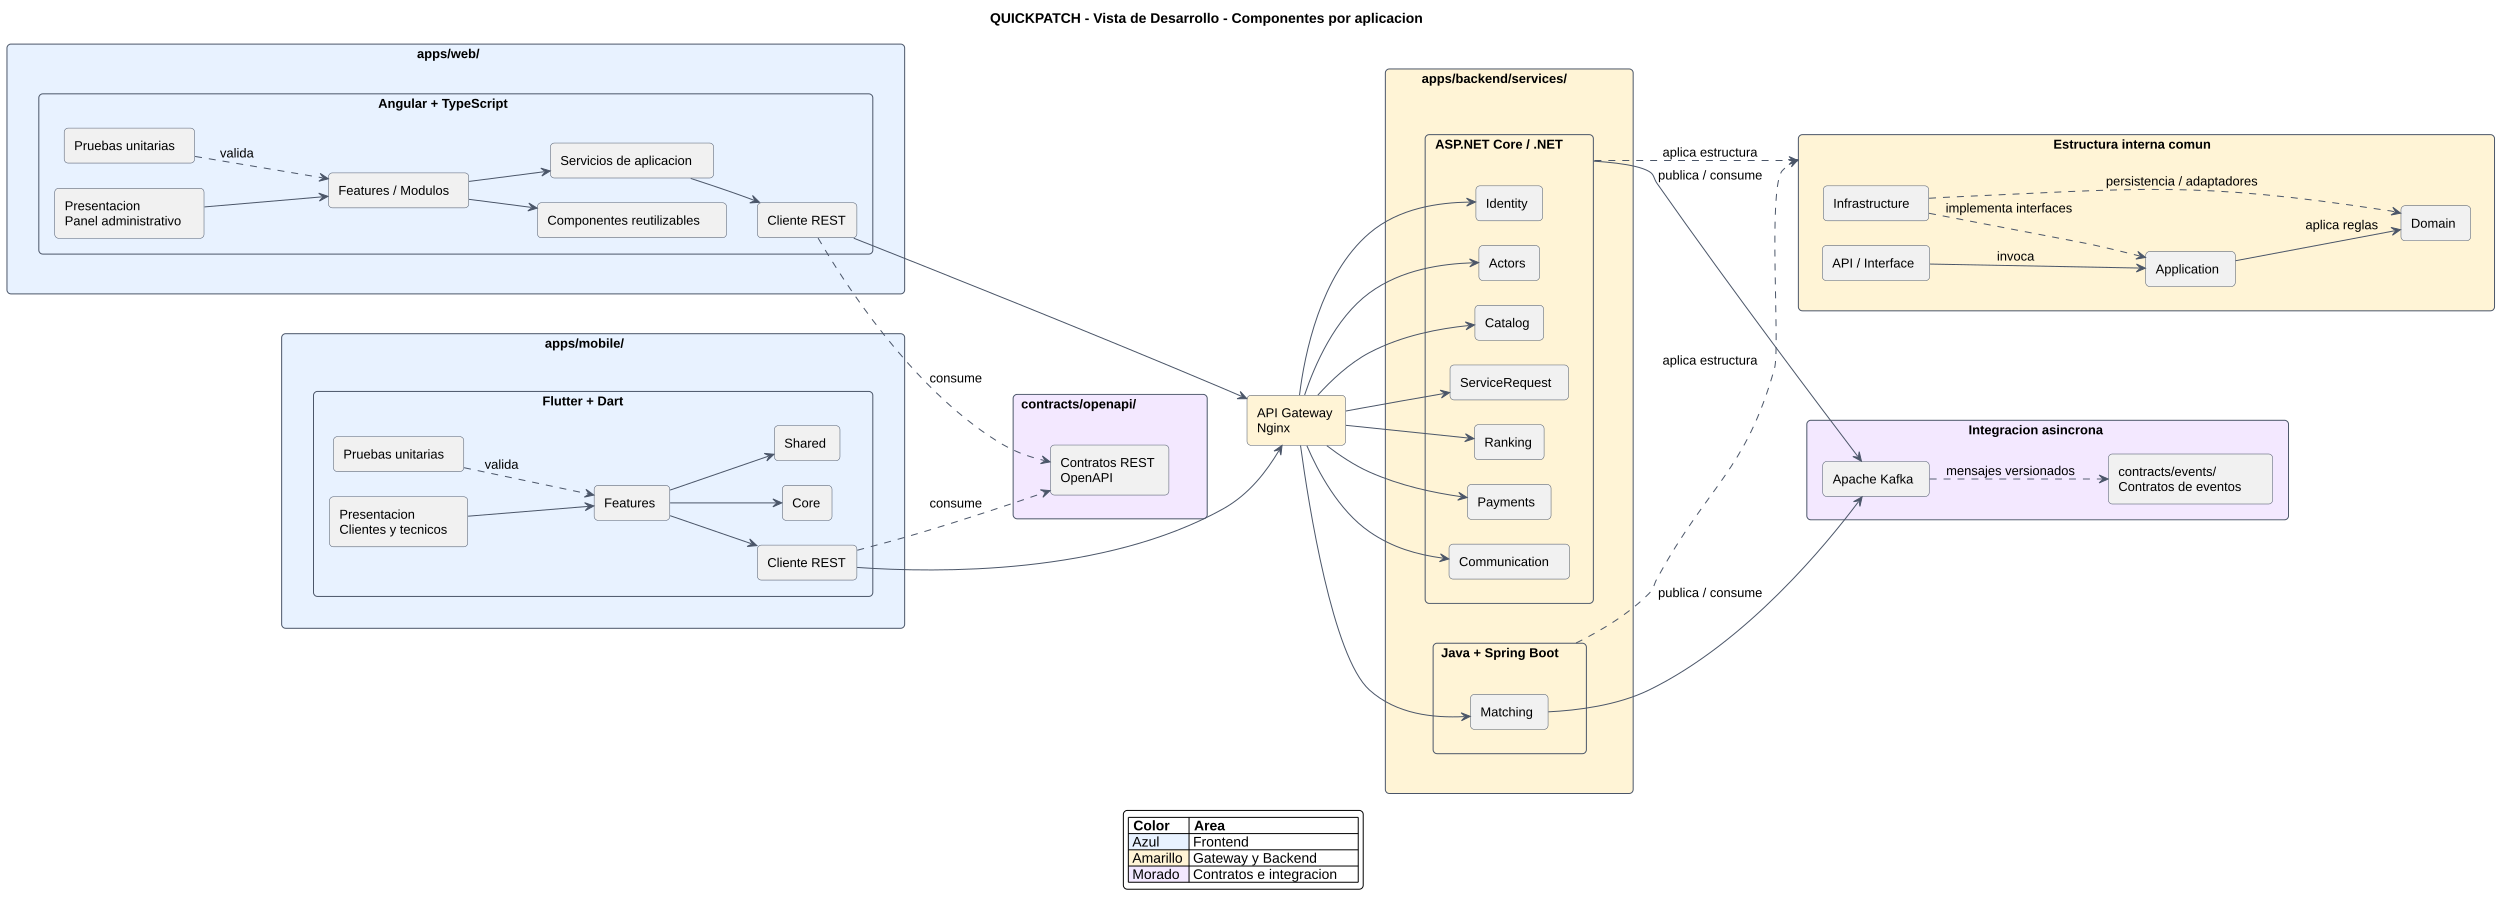
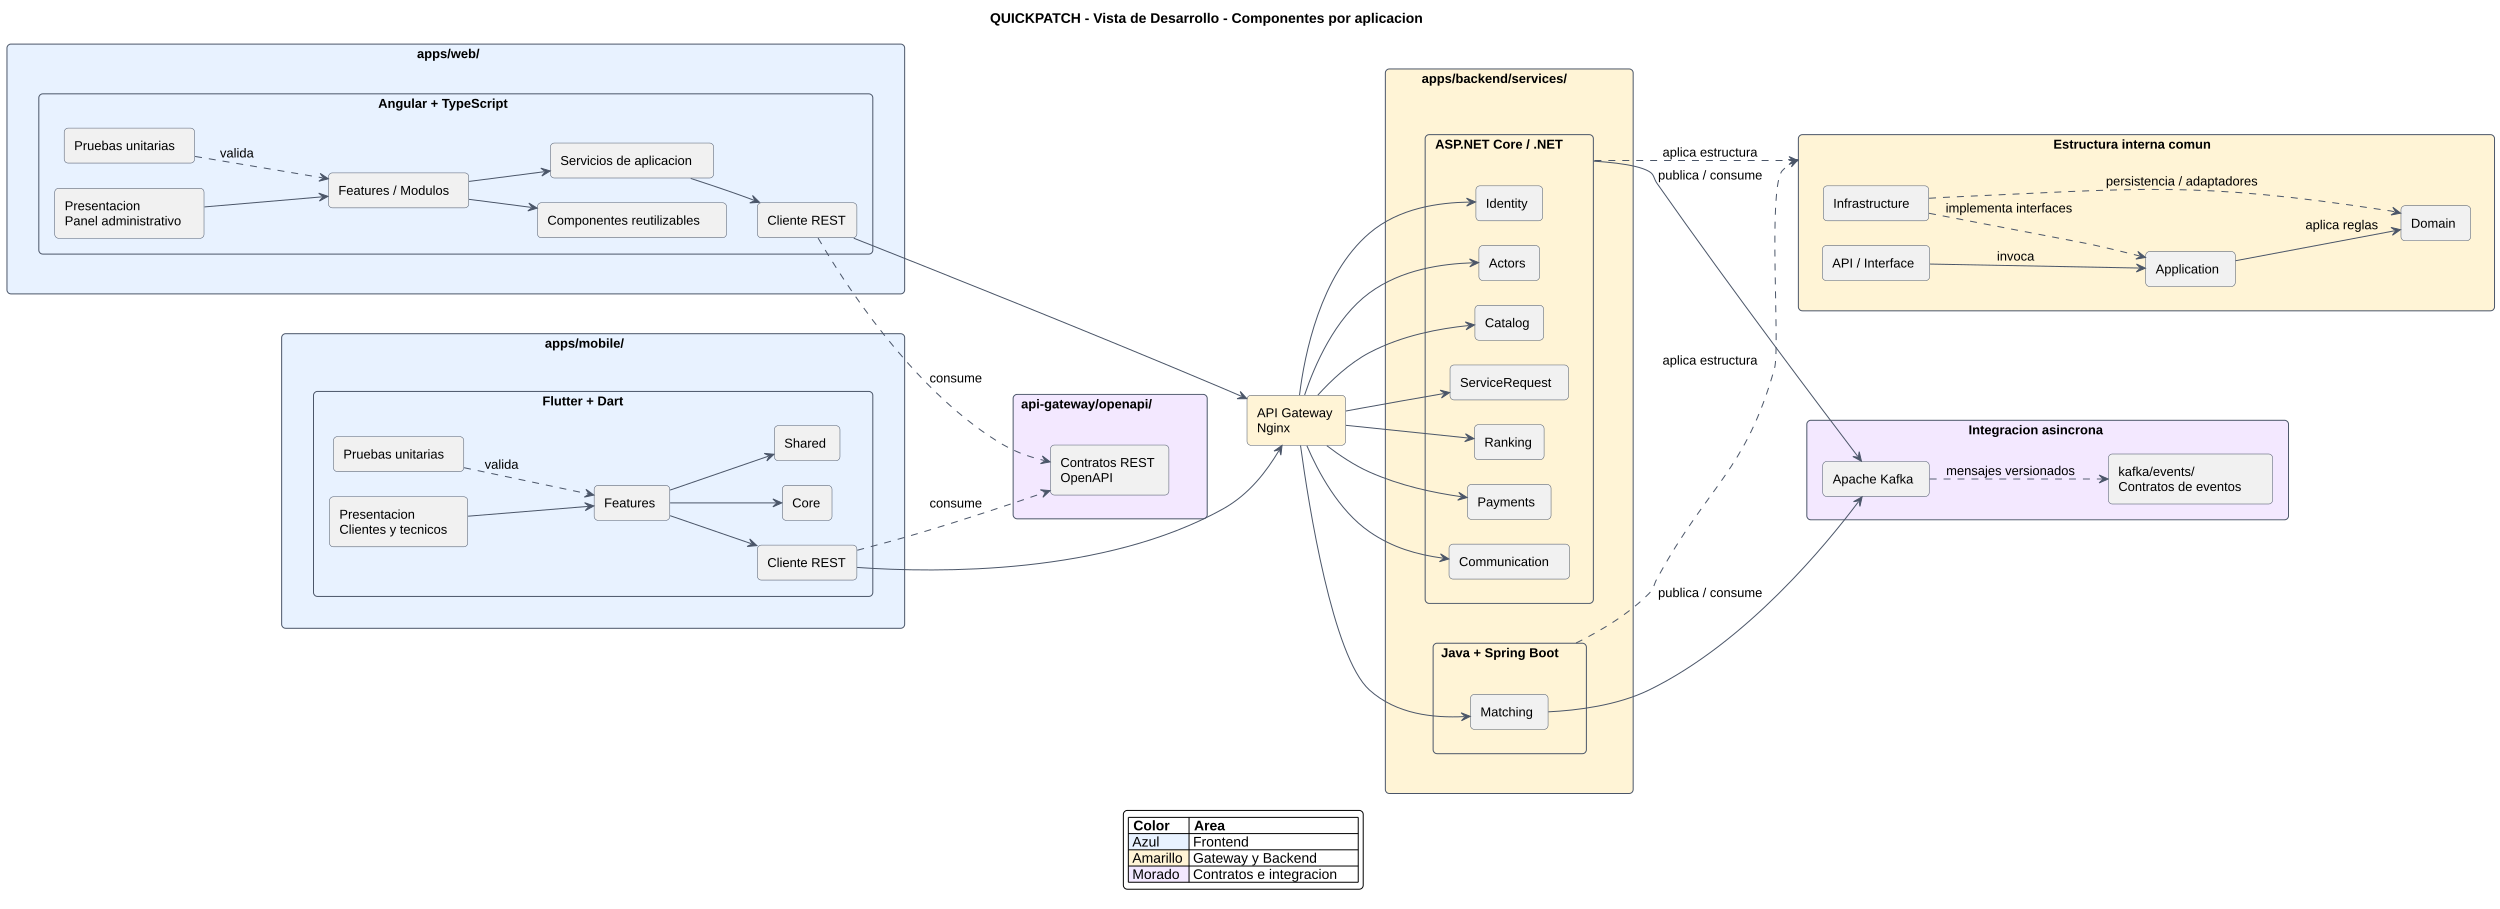
<svg xmlns="http://www.w3.org/2000/svg" contentStyleType="text/css" height="913px" preserveAspectRatio="none" style="width:2512px;height:913px;background:#FFFFFF;" version="1.1" viewBox="0 0 2512 913" width="2512px" zoomAndPan="magnify">
  <defs />
  <g>
    <text fill="#000000" font-family="Arial" font-size="14" font-weight="bold" lengthAdjust="spacing" textLength="509" x="994.75" y="22.995">QUICKPATCH - Vista de Desarrollo - Componentes por aplicacion</text>
    <g id="cluster_WEB">
      <rect fill="#E8F2FF" height="251" rx="4" ry="4" style="stroke:#4A5568;stroke-width:1.0;" width="902" x="7" y="44.297" />
      <text fill="#000000" font-family="Arial" font-size="13" font-weight="bold" lengthAdjust="spacing" textLength="78" x="419" y="58.364">apps/web/</text>
    </g>
    <g id="cluster_ANGULAR">
      <rect fill="none" height="161" rx="4" ry="4" style="stroke:#4A5568;stroke-width:1.0;" width="838" x="39" y="94.297" />
      <text fill="#000000" font-family="Arial" font-size="13" font-weight="bold" lengthAdjust="spacing" textLength="156" x="380" y="108.364">Angular + TypeScript</text>
    </g>
    <g id="cluster_MOBILE">
      <rect fill="#E8F2FF" height="296" rx="4" ry="4" style="stroke:#4A5568;stroke-width:1.0;" width="626" x="283" y="335.297" />
      <text fill="#000000" font-family="Arial" font-size="13" font-weight="bold" lengthAdjust="spacing" textLength="97" x="547.5" y="349.364">apps/mobile/</text>
    </g>
    <g id="cluster_FLUTTER">
      <rect fill="none" height="206" rx="4" ry="4" style="stroke:#4A5568;stroke-width:1.0;" width="562" x="315" y="393.297" />
      <text fill="#000000" font-family="Arial" font-size="13" font-weight="bold" lengthAdjust="spacing" textLength="102" x="545" y="407.364">Flutter + Dart</text>
    </g>
    <g id="cluster_OPENAPI">
      <rect fill="#F3E8FF" height="125" rx="4" ry="4" style="stroke:#4A5568;stroke-width:1.0;" width="195" x="1018" y="396.297" />
-       <text fill="#000000" font-family="Arial" font-size="13" font-weight="bold" lengthAdjust="spacing" textLength="179" x="1026" y="410.364">contracts/openapi/</text>
+       <text fill="#000000" font-family="Arial" font-size="13" font-weight="bold" lengthAdjust="spacing" textLength="198.889" x="1026" y="410.364">api-gateway/openapi/</text>
    </g>
    <g id="cluster_BACKEND">
      <rect fill="#FFF4D6" height="728" rx="4" ry="4" style="stroke:#4A5568;stroke-width:1.0;" width="249" x="1392" y="69.297" />
      <text fill="#000000" font-family="Arial" font-size="13" font-weight="bold" lengthAdjust="spacing" textLength="176" x="1428.5" y="83.364">apps/backend/services/</text>
    </g>
    <g id="cluster_DOTNET">
      <rect fill="none" height="471" rx="4" ry="4" style="stroke:#4A5568;stroke-width:1.0;" width="169" x="1432" y="135.297" />
      <text fill="#000000" font-family="Arial" font-size="13" font-weight="bold" lengthAdjust="spacing" textLength="149" x="1442" y="149.364">ASP.NET Core / .NET</text>
    </g>
    <g id="cluster_JAVA">
      <rect fill="none" height="111" rx="4" ry="4" style="stroke:#4A5568;stroke-width:1.0;" width="154" x="1440" y="646.297" />
      <text fill="#000000" font-family="Arial" font-size="13" font-weight="bold" lengthAdjust="spacing" textLength="138" x="1448" y="660.364">Java + Spring Boot</text>
    </g>
    <g id="cluster_INTERNAL">
      <rect fill="#FFF4D6" height="177" rx="4" ry="4" style="stroke:#4A5568;stroke-width:1.0;" width="699.5" x="1807" y="135.297" />
      <text fill="#000000" font-family="Arial" font-size="13" font-weight="bold" lengthAdjust="spacing" textLength="187" x="2063.25" y="149.364">Estructura interna comun</text>
    </g>
    <g id="cluster_EDA">
      <rect fill="#F3E8FF" height="100" rx="4" ry="4" style="stroke:#4A5568;stroke-width:1.0;" width="484" x="1815.5" y="422.297" />
      <text fill="#000000" font-family="Arial" font-size="13" font-weight="bold" lengthAdjust="spacing" textLength="159" x="1978" y="436.364">Integracion asincrona</text>
    </g>
    <g id="elem_WEB_UI">
      <rect fill="#F1F1F1" height="50.266" rx="4" ry="4" style="stroke:#4A5568;stroke-width:0.5;" width="150" x="55" y="189.167" />
      <text fill="#000000" font-family="Arial" font-size="13" lengthAdjust="spacing" textLength="83" x="65" y="211.234">Presentacion</text>
      <text fill="#000000" font-family="Arial" font-size="13" lengthAdjust="spacing" textLength="130" x="65" y="226.367">Panel administrativo</text>
    </g>
    <g id="elem_WEB_FEATURES">
      <rect fill="#F1F1F1" height="35.133" rx="4" ry="4" style="stroke:#4A5568;stroke-width:0.5;" width="141" x="330" y="173.727" />
      <text fill="#000000" font-family="Arial" font-size="13" lengthAdjust="spacing" textLength="121" x="340" y="195.794">Features / Modulos</text>
    </g>
    <g id="elem_WEB_COMPONENTS">
      <rect fill="#F1F1F1" height="35.133" rx="4" ry="4" style="stroke:#4A5568;stroke-width:0.5;" width="190" x="540" y="203.727" />
      <text fill="#000000" font-family="Arial" font-size="13" lengthAdjust="spacing" textLength="170" x="550" y="225.794">Componentes reutilizables</text>
    </g>
    <g id="elem_WEB_SERVICES">
      <rect fill="#F1F1F1" height="35.133" rx="4" ry="4" style="stroke:#4A5568;stroke-width:0.5;" width="164" x="553" y="143.727" />
      <text fill="#000000" font-family="Arial" font-size="13" lengthAdjust="spacing" textLength="144" x="563" y="165.794">Servicios de aplicacion</text>
    </g>
    <g id="elem_WEB_API">
      <rect fill="#F1F1F1" height="35.133" rx="4" ry="4" style="stroke:#4A5568;stroke-width:0.5;" width="100" x="761" y="203.727" />
      <text fill="#000000" font-family="Arial" font-size="13" lengthAdjust="spacing" textLength="80" x="771" y="225.794">Cliente REST</text>
    </g>
    <g id="elem_WEB_TESTS">
      <rect fill="#F1F1F1" height="35.133" rx="4" ry="4" style="stroke:#4A5568;stroke-width:0.5;" width="131" x="64.5" y="128.727" />
      <text fill="#000000" font-family="Arial" font-size="13" lengthAdjust="spacing" textLength="111" x="74.5" y="150.794">Pruebas unitarias</text>
    </g>
    <g id="elem_MOBILE_UI">
      <rect fill="#F1F1F1" height="50.266" rx="4" ry="4" style="stroke:#4A5568;stroke-width:0.5;" width="139" x="331" y="499.167" />
      <text fill="#000000" font-family="Arial" font-size="13" lengthAdjust="spacing" textLength="83" x="341" y="521.234">Presentacion</text>
      <text fill="#000000" font-family="Arial" font-size="13" lengthAdjust="spacing" textLength="119" x="341" y="536.367">Clientes y tecnicos</text>
    </g>
    <g id="elem_MOBILE_FEATURES">
      <rect fill="#F1F1F1" height="35.133" rx="4" ry="4" style="stroke:#4A5568;stroke-width:0.5;" width="76" x="597" y="487.727" />
      <text fill="#000000" font-family="Arial" font-size="13" lengthAdjust="spacing" textLength="56" x="607" y="509.794">Features</text>
    </g>
    <g id="elem_MOBILE_CORE">
      <rect fill="#F1F1F1" height="35.133" rx="4" ry="4" style="stroke:#4A5568;stroke-width:0.5;" width="50" x="786" y="487.727" />
      <text fill="#000000" font-family="Arial" font-size="13" lengthAdjust="spacing" textLength="30" x="796" y="509.794">Core</text>
    </g>
    <g id="elem_MOBILE_SHARED">
      <rect fill="#F1F1F1" height="35.133" rx="4" ry="4" style="stroke:#4A5568;stroke-width:0.5;" width="66" x="778" y="427.727" />
      <text fill="#000000" font-family="Arial" font-size="13" lengthAdjust="spacing" textLength="46" x="788" y="449.794">Shared</text>
    </g>
    <g id="elem_MOBILE_API">
      <rect fill="#F1F1F1" height="35.133" rx="4" ry="4" style="stroke:#4A5568;stroke-width:0.5;" width="100" x="761" y="547.727" />
      <text fill="#000000" font-family="Arial" font-size="13" lengthAdjust="spacing" textLength="80" x="771" y="569.794">Cliente REST</text>
    </g>
    <g id="elem_MOBILE_TESTS">
      <rect fill="#F1F1F1" height="35.133" rx="4" ry="4" style="stroke:#4A5568;stroke-width:0.5;" width="131" x="335" y="438.727" />
      <text fill="#000000" font-family="Arial" font-size="13" lengthAdjust="spacing" textLength="111" x="345" y="460.794">Pruebas unitarias</text>
    </g>
    <g id="elem_REST_CONTRACTS">
      <rect fill="#F1F1F1" height="50.266" rx="4" ry="4" style="stroke:#4A5568;stroke-width:0.5;" width="119" x="1055.5" y="447.167" />
      <text fill="#000000" font-family="Arial" font-size="13" lengthAdjust="spacing" textLength="99" x="1065.5" y="469.234">Contratos REST</text>
      <text fill="#000000" font-family="Arial" font-size="13" lengthAdjust="spacing" textLength="54" x="1065.5" y="484.367">OpenAPI</text>
    </g>
    <g id="elem_IDENTITY">
      <rect fill="#F1F1F1" height="35.133" rx="4" ry="4" style="stroke:#4A5568;stroke-width:0.5;" width="67" x="1483" y="186.727" />
      <text fill="#000000" font-family="Arial" font-size="13" lengthAdjust="spacing" textLength="47" x="1493" y="208.794">Identity</text>
    </g>
    <g id="elem_ACTORS">
      <rect fill="#F1F1F1" height="35.133" rx="4" ry="4" style="stroke:#4A5568;stroke-width:0.5;" width="61" x="1486" y="246.727" />
      <text fill="#000000" font-family="Arial" font-size="13" lengthAdjust="spacing" textLength="41" x="1496" y="268.794">Actors</text>
    </g>
    <g id="elem_CATALOG">
      <rect fill="#F1F1F1" height="35.133" rx="4" ry="4" style="stroke:#4A5568;stroke-width:0.5;" width="69" x="1482" y="306.727" />
      <text fill="#000000" font-family="Arial" font-size="13" lengthAdjust="spacing" textLength="49" x="1492" y="328.794">Catalog</text>
    </g>
    <g id="elem_REQUEST">
      <rect fill="#F1F1F1" height="35.133" rx="4" ry="4" style="stroke:#4A5568;stroke-width:0.5;" width="119" x="1457" y="366.727" />
      <text fill="#000000" font-family="Arial" font-size="13" lengthAdjust="spacing" textLength="99" x="1467" y="388.794">ServiceRequest</text>
    </g>
    <g id="elem_RANKING">
      <rect fill="#F1F1F1" height="35.133" rx="4" ry="4" style="stroke:#4A5568;stroke-width:0.5;" width="70" x="1481.5" y="426.727" />
      <text fill="#000000" font-family="Arial" font-size="13" lengthAdjust="spacing" textLength="50" x="1491.5" y="448.794">Ranking</text>
    </g>
    <g id="elem_PAYMENTS">
      <rect fill="#F1F1F1" height="35.133" rx="4" ry="4" style="stroke:#4A5568;stroke-width:0.5;" width="84" x="1474.5" y="486.727" />
      <text fill="#000000" font-family="Arial" font-size="13" lengthAdjust="spacing" textLength="64" x="1484.5" y="508.794">Payments</text>
    </g>
    <g id="elem_COMMUNICATION">
      <rect fill="#F1F1F1" height="35.133" rx="4" ry="4" style="stroke:#4A5568;stroke-width:0.5;" width="121" x="1456" y="546.727" />
      <text fill="#000000" font-family="Arial" font-size="13" lengthAdjust="spacing" textLength="101" x="1466" y="568.794">Communication</text>
    </g>
    <g id="elem_MATCHING">
      <rect fill="#F1F1F1" height="35.133" rx="4" ry="4" style="stroke:#4A5568;stroke-width:0.5;" width="78" x="1477.5" y="697.727" />
      <text fill="#000000" font-family="Arial" font-size="13" lengthAdjust="spacing" textLength="58" x="1487.5" y="719.794">Matching</text>
    </g>
    <g id="elem_API">
      <rect fill="#F1F1F1" height="35.133" rx="4" ry="4" style="stroke:#4A5568;stroke-width:0.5;" width="108" x="1831" y="246.727" />
      <text fill="#000000" font-family="Arial" font-size="13" lengthAdjust="spacing" textLength="88" x="1841" y="268.794">API / Interface</text>
    </g>
    <g id="elem_APPLICATION">
      <rect fill="#F1F1F1" height="35.133" rx="4" ry="4" style="stroke:#4A5568;stroke-width:0.5;" width="90" x="2156" y="252.727" />
      <text fill="#000000" font-family="Arial" font-size="13" lengthAdjust="spacing" textLength="70" x="2166" y="274.794">Application</text>
    </g>
    <g id="elem_DOMAIN">
      <rect fill="#F1F1F1" height="35.133" rx="4" ry="4" style="stroke:#4A5568;stroke-width:0.5;" width="70" x="2412.5" y="206.727" />
      <text fill="#000000" font-family="Arial" font-size="13" lengthAdjust="spacing" textLength="50" x="2422.5" y="228.794">Domain</text>
    </g>
    <g id="elem_INFRASTRUCTURE">
      <rect fill="#F1F1F1" height="35.133" rx="4" ry="4" style="stroke:#4A5568;stroke-width:0.5;" width="106" x="1832" y="186.727" />
      <text fill="#000000" font-family="Arial" font-size="13" lengthAdjust="spacing" textLength="86" x="1842" y="208.794">Infrastructure</text>
    </g>
    <g id="elem_KAFKA">
      <rect fill="#F1F1F1" height="35.133" rx="4" ry="4" style="stroke:#4A5568;stroke-width:0.5;" width="107" x="1831.5" y="463.727" />
      <text fill="#000000" font-family="Arial" font-size="13" lengthAdjust="spacing" textLength="87" x="1841.5" y="485.794">Apache Kafka</text>
    </g>
    <g id="elem_EVENT_CONTRACTS">
      <rect fill="#F1F1F1" height="50.266" rx="4" ry="4" style="stroke:#4A5568;stroke-width:0.5;" width="165" x="2118.5" y="456.167" />
-       <text fill="#000000" font-family="Arial" font-size="13" lengthAdjust="spacing" textLength="145" x="2128.5" y="478.234">contracts/events/</text>
+       <text fill="#000000" font-family="Arial" font-size="13" lengthAdjust="spacing" textLength="110.882" x="2128.5" y="478.234">kafka/events/</text>
      <text fill="#000000" font-family="Arial" font-size="13" lengthAdjust="spacing" textLength="138" x="2128.5" y="493.367">Contratos de eventos</text>
    </g>
    <g id="elem_GATEWAY">
      <rect fill="#FFF4D6" height="50.266" rx="4" ry="4" style="stroke:#4A5568;stroke-width:0.5;" width="99" x="1253" y="397.167" />
      <text fill="#000000" font-family="Arial" font-size="13" lengthAdjust="spacing" textLength="79" x="1263" y="419.234">API Gateway</text>
      <text fill="#000000" font-family="Arial" font-size="13" lengthAdjust="spacing" textLength="36" x="1263" y="434.367">Nginx</text>
    </g>
    <g id="link_WEB_UI_WEB_FEATURES">
      <path d="M205.44,207.917 C244.24,204.597 285.432,201.07 323.562,197.799 " fill="none" id="WEB_UI-to-WEB_FEATURES" style="stroke:#4A5568;stroke-width:1.0;" />
      <polygon fill="#4A5568" points="329.54,197.287,320.231,194.071,324.558,197.714,320.915,202.041,329.54,197.287" style="stroke:#4A5568;stroke-width:1.0;" />
    </g>
    <g id="link_WEB_FEATURES_WEB_COMPONENTS">
      <path d="M471.26,200.297 C492.79,203.077 510.929,205.42 533.829,208.37 " fill="none" id="WEB_FEATURES-to-WEB_COMPONENTS" style="stroke:#4A5568;stroke-width:1.0;" />
      <polygon fill="#4A5568" points="539.78,209.137,531.365,204.02,534.821,208.498,530.343,211.954,539.78,209.137" style="stroke:#4A5568;stroke-width:1.0;" />
    </g>
    <g id="link_WEB_FEATURES_WEB_SERVICES">
      <path d="M471.26,182.297 C496.94,178.987 520.299,175.964 546.899,172.534 " fill="none" id="WEB_FEATURES-to-WEB_SERVICES" style="stroke:#4A5568;stroke-width:1.0;" />
      <polygon fill="#4A5568" points="552.85,171.767,543.412,168.951,547.891,172.406,544.436,176.885,552.85,171.767" style="stroke:#4A5568;stroke-width:1.0;" />
    </g>
    <g id="link_WEB_SERVICES_WEB_API">
      <path d="M694.07,179.327 C705.99,183.167 718.43,187.287 730,191.297 C740.79,195.037 746.708,197.15 757.568,201.2 " fill="none" id="WEB_SERVICES-to-WEB_API" style="stroke:#4A5568;stroke-width:1.0;" />
      <polygon fill="#4A5568" points="763.19,203.297,756.155,196.404,758.505,201.55,753.36,203.9,763.19,203.297" style="stroke:#4A5568;stroke-width:1.0;" />
    </g>
    <g id="link_WEB_TESTS_WEB_FEATURES">
      <path d="M196,157.187 C236.5,163.977 282.683,171.715 324.013,178.645 " fill="none" id="WEB_TESTS-to-WEB_FEATURES" style="stroke:#4A5568;stroke-width:1.0;stroke-dasharray:7.0,7.0;" />
      <polygon fill="#4A5568" points="329.93,179.637,321.715,174.204,324.999,178.81,320.392,182.094,329.93,179.637" style="stroke:#4A5568;stroke-width:1.0;" />
      <text fill="#000000" font-family="Arial" font-size="13" lengthAdjust="spacing" textLength="37" x="221" y="158.204">valida</text>
    </g>
    <g id="link_MOBILE_UI_MOBILE_FEATURES">
      <path d="M470.31,518.677 C511.69,515.297 556.76,511.604 590.74,508.834 " fill="none" id="MOBILE_UI-to-MOBILE_FEATURES" style="stroke:#4A5568;stroke-width:1.0;" />
      <polygon fill="#4A5568" points="596.72,508.347,587.425,505.091,591.736,508.753,588.075,513.065,596.72,508.347" style="stroke:#4A5568;stroke-width:1.0;" />
    </g>
    <g id="link_MOBILE_FEATURES_MOBILE_CORE">
      <path d="M673.33,505.297 C707.28,505.297 750.41,505.297 779.59,505.297 " fill="none" id="MOBILE_FEATURES-to-MOBILE_CORE" style="stroke:#4A5568;stroke-width:1.0;" />
      <polygon fill="#4A5568" points="785.59,505.297,776.59,501.297,780.59,505.297,776.59,509.297,785.59,505.297" style="stroke:#4A5568;stroke-width:1.0;" />
    </g>
    <g id="link_MOBILE_FEATURES_MOBILE_SHARED">
      <path d="M673.33,492.427 C704.38,481.717 742.467,468.582 772.037,458.392 " fill="none" id="MOBILE_FEATURES-to-MOBILE_SHARED" style="stroke:#4A5568;stroke-width:1.0;" />
      <polygon fill="#4A5568" points="777.71,456.437,767.898,455.587,772.983,458.066,770.504,463.151,777.71,456.437" style="stroke:#4A5568;stroke-width:1.0;" />
    </g>
    <g id="link_MOBILE_FEATURES_MOBILE_API">
      <path d="M673.33,518.167 C698.79,526.947 727.117,536.722 754.837,546.273 " fill="none" id="MOBILE_FEATURES-to-MOBILE_API" style="stroke:#4A5568;stroke-width:1.0;" />
      <polygon fill="#4A5568" points="760.51,548.227,753.304,541.514,755.783,546.598,750.698,549.077,760.51,548.227" style="stroke:#4A5568;stroke-width:1.0;" />
    </g>
    <g id="link_MOBILE_TESTS_MOBILE_FEATURES">
      <path d="M466.26,469.947 C508.32,478.807 555.769,488.809 590.869,496.209 " fill="none" id="MOBILE_TESTS-to-MOBILE_FEATURES" style="stroke:#4A5568;stroke-width:1.0;stroke-dasharray:7.0,7.0;" />
      <polygon fill="#4A5568" points="596.74,497.447,588.759,491.676,591.847,496.415,587.108,499.504,596.74,497.447" style="stroke:#4A5568;stroke-width:1.0;" />
      <text fill="#000000" font-family="Arial" font-size="13" lengthAdjust="spacing" textLength="37" x="487" y="471.034">valida</text>
    </g>
    <g id="link_API_APPLICATION">
      <path d="M1939.27,265.317 C2000.16,266.477 2092.731,268.242 2149.631,269.332 " fill="none" id="API-to-APPLICATION" style="stroke:#4A5568;stroke-width:1.0;" />
      <polygon fill="#4A5568" points="2155.63,269.447,2146.708,265.275,2150.631,269.351,2146.555,273.274,2155.63,269.447" style="stroke:#4A5568;stroke-width:1.0;" />
      <text fill="#000000" font-family="Arial" font-size="13" lengthAdjust="spacing" textLength="41" x="2006.5" y="261.814">invoca</text>
    </g>
    <g id="link_APPLICATION_DOMAIN">
      <path d="M2246.28,261.967 C2293.89,253.007 2362.693,240.066 2406.123,231.896 " fill="none" id="APPLICATION-to-DOMAIN" style="stroke:#4A5568;stroke-width:1.0;" />
      <polygon fill="#4A5568" points="2412.02,230.787,2402.436,228.52,2407.106,231.711,2403.915,236.382,2412.02,230.787" style="stroke:#4A5568;stroke-width:1.0;" />
      <text fill="#000000" font-family="Arial" font-size="13" lengthAdjust="spacing" textLength="80" x="2316.5" y="230.304">aplica reglas</text>
    </g>
    <g id="link_INFRASTRUCTURE_APPLICATION">
      <path d="M1938.27,214.297 C2000.98,226.287 2098,244.857 2100,245.297 C2118.35,249.347 2132.655,252.799 2150.005,257.209 " fill="none" id="INFRASTRUCTURE-to-APPLICATION" style="stroke:#4A5568;stroke-width:1.0;stroke-dasharray:7.0,7.0;" />
      <polygon fill="#4A5568" points="2155.82,258.687,2148.083,252.593,2150.974,257.455,2146.112,260.346,2155.82,258.687" style="stroke:#4A5568;stroke-width:1.0;" />
      <text fill="#000000" font-family="Arial" font-size="13" lengthAdjust="spacing" textLength="144" x="1955" y="213.454">implementa interfaces</text>
    </g>
    <g id="link_INFRASTRUCTURE_DOMAIN">
      <path d="M1938.32,199.217 C1943.61,198.837 1948.91,198.517 1954,198.297 C2151,189.627 2202.56,181.537 2397.5,211.297 C2402.29,212.027 2401.437,211.682 2406.317,212.822 " fill="none" id="INFRASTRUCTURE-to-DOMAIN" style="stroke:#4A5568;stroke-width:1.0;stroke-dasharray:7.0,7.0;" />
      <polygon fill="#4A5568" points="2412.16,214.187,2404.306,208.244,2407.291,213.049,2402.486,216.035,2412.16,214.187" style="stroke:#4A5568;stroke-width:1.0;" />
      <text fill="#000000" font-family="Arial" font-size="13" lengthAdjust="spacing" textLength="170" x="2116" y="186.394">persistencia / adaptadores</text>
    </g>
    <g id="link_KAFKA_EVENT_CONTRACTS">
      <path d="M1938.91,481.297 C1987.94,481.297 2055.61,481.297 2112.21,481.297 " fill="none" id="KAFKA-to-EVENT_CONTRACTS" style="stroke:#4A5568;stroke-width:1.0;stroke-dasharray:7.0,7.0;" />
      <polygon fill="#4A5568" points="2118.21,481.297,2109.21,477.297,2113.21,481.297,2109.21,485.297,2118.21,481.297" style="stroke:#4A5568;stroke-width:1.0;" />
      <text fill="#000000" font-family="Arial" font-size="13" lengthAdjust="spacing" textLength="143" x="1955.5" y="477.364">mensajes versionados</text>
    </g>
    <g id="link_WEB_API_REST_CONTRACTS">
      <path d="M822.01,239.207 C846.69,281.647 914.86,388.887 1002,443.297 C1017.93,453.247 1031.324,458.403 1049.324,462.703 " fill="none" id="WEB_API-to-REST_CONTRACTS" style="stroke:#4A5568;stroke-width:1.0;stroke-dasharray:7.0,7.0;" />
      <polygon fill="#4A5568" points="1055.16,464.097,1047.336,458.115,1050.297,462.935,1045.477,465.896,1055.16,464.097" style="stroke:#4A5568;stroke-width:1.0;" />
      <text fill="#000000" font-family="Arial" font-size="13" lengthAdjust="spacing" textLength="59" x="934" y="384.244">consume</text>
    </g>
    <g id="link_MOBILE_API_REST_CONTRACTS">
      <path d="M861.41,552.887 C881.25,547.727 904.29,541.487 925,535.297 C968.91,522.167 1012.316,507.699 1049.466,494.919 " fill="none" id="MOBILE_API-to-REST_CONTRACTS" style="stroke:#4A5568;stroke-width:1.0;stroke-dasharray:7.0,7.0;" />
      <polygon fill="#4A5568" points="1055.14,492.967,1045.328,492.112,1050.412,494.593,1047.931,499.677,1055.14,492.967" style="stroke:#4A5568;stroke-width:1.0;" />
      <text fill="#000000" font-family="Arial" font-size="13" lengthAdjust="spacing" textLength="59" x="934" y="509.964">consume</text>
    </g>
    <g id="link_WEB_API_GATEWAY">
      <path d="M857.85,239.347 C934.84,269.777 1094.84,333.517 1229,390.297 C1236.73,393.567 1239.393,394.691 1247.343,398.171 " fill="none" id="WEB_API-to-GATEWAY" style="stroke:#4A5568;stroke-width:1.0;" />
      <polygon fill="#4A5568" points="1252.84,400.577,1246.199,393.304,1248.26,398.572,1242.991,400.632,1252.84,400.577" style="stroke:#4A5568;stroke-width:1.0;" />
    </g>
    <g id="link_MOBILE_API_GATEWAY">
      <path d="M861.21,570.157 C943.1,575.917 1110.05,577.517 1229,511.297 C1255.29,496.657 1272.715,473.479 1285.115,452.699 " fill="none" id="MOBILE_API-to-GATEWAY" style="stroke:#4A5568;stroke-width:1.0;" />
      <polygon fill="#4A5568" points="1288.19,447.547,1280.143,453.226,1285.628,451.841,1287.013,457.325,1288.19,447.547" style="stroke:#4A5568;stroke-width:1.0;" />
    </g>
    <g id="link_GATEWAY_IDENTITY">
      <path d="M1305.74,396.967 C1310.77,356.227 1326.67,276.457 1376,234.297 C1405.66,208.947 1445.631,203.532 1476.611,203.042 " fill="none" id="GATEWAY-to-IDENTITY" style="stroke:#4A5568;stroke-width:1.0;" />
      <polygon fill="#4A5568" points="1482.61,202.947,1473.548,199.09,1477.611,203.026,1473.674,207.089,1482.61,202.947" style="stroke:#4A5568;stroke-width:1.0;" />
    </g>
    <g id="link_GATEWAY_ACTORS">
      <path d="M1310.88,396.847 C1320.76,367.447 1341.22,319.847 1376,294.297 C1408.24,270.607 1449.323,265.066 1479.693,264.056 " fill="none" id="GATEWAY-to-ACTORS" style="stroke:#4A5568;stroke-width:1.0;" />
      <polygon fill="#4A5568" points="1485.69,263.857,1476.562,260.158,1480.693,264.023,1476.828,268.154,1485.69,263.857" style="stroke:#4A5568;stroke-width:1.0;" />
    </g>
    <g id="link_GATEWAY_CATALOG">
      <path d="M1324.15,396.997 C1337.46,382.347 1355.98,364.787 1376,354.297 C1409.35,336.827 1446.312,330.147 1475.682,327.097 " fill="none" id="GATEWAY-to-CATALOG" style="stroke:#4A5568;stroke-width:1.0;" />
      <polygon fill="#4A5568" points="1481.65,326.477,1472.285,323.428,1476.677,326.993,1473.111,331.385,1481.65,326.477" style="stroke:#4A5568;stroke-width:1.0;" />
    </g>
    <g id="link_GATEWAY_REQUEST">
      <path d="M1352.37,412.997 C1357.31,412.077 1362.25,411.157 1367,410.297 C1396.48,404.927 1423.389,400.194 1450.659,395.454 " fill="none" id="GATEWAY-to-REQUEST" style="stroke:#4A5568;stroke-width:1.0;" />
      <polygon fill="#4A5568" points="1456.57,394.427,1447.018,392.027,1451.644,395.283,1448.388,399.909,1456.57,394.427" style="stroke:#4A5568;stroke-width:1.0;" />
    </g>
    <g id="link_GATEWAY_MATCHING">
      <path d="M1306.75,447.627 C1315.08,508.457 1339.17,660.147 1376,693.297 C1403.24,717.817 1440.246,721.483 1471.306,720.053 " fill="none" id="GATEWAY-to-MATCHING" style="stroke:#4A5568;stroke-width:1.0;" />
      <polygon fill="#4A5568" points="1477.3,719.777,1468.126,716.195,1472.305,720.007,1468.494,724.187,1477.3,719.777" style="stroke:#4A5568;stroke-width:1.0;" />
    </g>
    <g id="link_GATEWAY_RANKING">
      <path d="M1352.4,427.367 C1391.78,431.457 1440.172,436.476 1475.092,440.106 " fill="none" id="GATEWAY-to-RANKING" style="stroke:#4A5568;stroke-width:1.0;" />
      <polygon fill="#4A5568" points="1481.06,440.727,1472.522,435.818,1476.087,440.21,1471.695,443.775,1481.06,440.727" style="stroke:#4A5568;stroke-width:1.0;" />
    </g>
    <g id="link_GATEWAY_PAYMENTS">
      <path d="M1333.19,447.817 C1345.69,457.397 1360.85,467.587 1376,474.297 C1407.37,488.197 1439.69,494.987 1468.2,499.067 " fill="none" id="GATEWAY-to-PAYMENTS" style="stroke:#4A5568;stroke-width:1.0;" />
      <polygon fill="#4A5568" points="1474.14,499.917,1465.797,494.682,1469.19,499.209,1464.664,502.602,1474.14,499.917" style="stroke:#4A5568;stroke-width:1.0;" />
    </g>
    <g id="link_GATEWAY_COMMUNICATION">
      <path d="M1313.15,447.887 C1324.29,473.797 1345.12,512.987 1376,534.297 C1399.24,550.337 1423.505,557.223 1449.866,560.833 " fill="none" id="GATEWAY-to-COMMUNICATION" style="stroke:#4A5568;stroke-width:1.0;" />
      <polygon fill="#4A5568" points="1455.81,561.647,1447.436,556.463,1450.856,560.968,1446.351,564.389,1455.81,561.647" style="stroke:#4A5568;stroke-width:1.0;" />
    </g>
    <g id="link_DOTNET_INTERNAL">
      <path d="M1602.08,161.297 C1602.685,161.297 1603.292,161.297 1603.9,161.297 C1613.639,161.297 1623.89,161.297 1634.482,161.297 C1655.666,161.297 1678.216,161.297 1700.765,161.297 C1723.314,161.297 1745.863,161.297 1767.046,161.297 C1777.638,161.297 1787.888,161.297 1797.625,161.297 C1800.06,161.297 1802.462,161.297 1804.83,161.297 C1805.422,161.297 1800.012,161.297 1800.599,161.297 " fill="none" id="DOTNET-to-INTERNAL" style="stroke:#4A5568;stroke-width:1.0;stroke-dasharray:7.0,7.0;" />
      <polygon fill="#4A5568" points="1806.599,161.297,1797.599,157.297,1801.599,161.297,1797.599,165.297,1806.599,161.297" style="stroke:#4A5568;stroke-width:1.0;" />
      <text fill="#000000" font-family="Arial" font-size="13" lengthAdjust="spacing" textLength="107" x="1670.5" y="157.364">aplica estructura</text>
    </g>
    <g id="link_JAVA_INTERNAL">
      <path d="M1583.636,646.091 C1584.569,645.634 1585.504,645.172 1586.442,644.703 C1588.318,643.766 1590.206,642.805 1592.101,641.821 C1599.681,637.883 1607.38,633.569 1614.956,628.881 C1630.108,619.506 1644.767,608.637 1657,596.297 C1662.32,590.927 1661.38,587.927 1665,581.297 C1716.51,486.997 1753.82,473.707 1783,370.297 C1789.01,348.997 1775.88,187.457 1791,171.297 C1794.494,167.561 1798.536,164.593 1802.938,162.26 C1804.039,161.677 1805.162,161.133 1806.305,160.628 C1806.448,160.565 1801.084,162.884 1801.227,162.822 " fill="none" id="JAVA-to-INTERNAL" style="stroke:#4A5568;stroke-width:1.0;stroke-dasharray:7.0,7.0;" />
      <polygon fill="#4A5568" points="1806.734,160.44,1796.886,160.341,1802.145,162.425,1800.062,167.684,1806.734,160.44" style="stroke:#4A5568;stroke-width:1.0;" />
      <text fill="#000000" font-family="Arial" font-size="13" lengthAdjust="spacing" textLength="107" x="1670.5" y="366.364">aplica estructura</text>
    </g>
    <g id="link_DOTNET_KAFKA">
      <path d="M1601.458,161.926 C1601.701,161.941 1601.944,161.957 1602.187,161.972 C1609.958,162.471 1617.539,163.139 1624.559,164.024 C1638.6,165.792 1650.4,168.424 1657,172.297 C1662.53,175.537 1661.32,179.047 1665,184.297 C1740.42,291.817 1831.847,412.812 1866.737,458.662 " fill="none" id="DOTNET-to-KAFKA" style="stroke:#4A5568;stroke-width:1.0;" />
      <polygon fill="#4A5568" points="1870.37,463.437,1868.103,453.853,1867.342,459.458,1861.737,458.697,1870.37,463.437" style="stroke:#4A5568;stroke-width:1.0;" />
      <text fill="#000000" font-family="Arial" font-size="13" lengthAdjust="spacing" textLength="116" x="1666" y="180.364">publica / consume</text>
    </g>
    <g id="link_MATCHING_KAFKA">
      <path d="M1555.72,715.247 C1584.82,713.837 1625.16,708.827 1657,693.297 C1754.9,645.547 1836.044,545.96 1867.434,504.04 " fill="none" id="MATCHING-to-KAFKA" style="stroke:#4A5568;stroke-width:1.0;" />
      <polygon fill="#4A5568" points="1871.03,499.237,1862.434,504.043,1868.033,503.239,1868.837,508.839,1871.03,499.237" style="stroke:#4A5568;stroke-width:1.0;" />
      <text fill="#000000" font-family="Arial" font-size="13" lengthAdjust="spacing" textLength="116" x="1666" y="599.944">publica / consume</text>
    </g>
    <rect fill="none" height="79.188" id="_legend" rx="4" ry="4" style="stroke:#000000;stroke-width:1.0;" width="241" x="1128.75" y="814.297" />
    <text fill="#000000" font-family="Arial" font-size="14" font-weight="bold" lengthAdjust="spacing" textLength="42" x="1138.75" y="834.292">Color</text>
    <text fill="#000000" font-family="Arial" font-size="14" font-weight="bold" lengthAdjust="spacing" textLength="37" x="1199.75" y="834.292">Area</text>
    <rect fill="#E8F2FF" height="16.297" style="stroke:none;stroke-width:1.0;" width="61" x="1133.75" y="837.594" />
    <text fill="#000000" font-family="Arial" font-size="14" lengthAdjust="spacing" textLength="29" x="1137.75" y="850.589">Azul</text>
    <text fill="#000000" font-family="Arial" font-size="14" lengthAdjust="spacing" textLength="63" x="1198.75" y="850.589">Frontend</text>
    <rect fill="#FFF4D6" height="16.297" style="stroke:none;stroke-width:1.0;" width="61" x="1133.75" y="853.891" />
    <text fill="#000000" font-family="Arial" font-size="14" lengthAdjust="spacing" textLength="53" x="1137.75" y="866.886">Amarillo</text>
    <text fill="#000000" font-family="Arial" font-size="14" lengthAdjust="spacing" textLength="135" x="1198.75" y="866.886">Gateway y Backend</text>
    <rect fill="#F3E8FF" height="16.297" style="stroke:none;stroke-width:1.0;" width="61" x="1133.75" y="870.188" />
    <text fill="#000000" font-family="Arial" font-size="14" lengthAdjust="spacing" textLength="52" x="1137.75" y="883.183">Morado</text>
    <text fill="#000000" font-family="Arial" font-size="14" lengthAdjust="spacing" textLength="162" x="1198.75" y="883.183">Contratos e integracion</text>
    <line style="stroke:#000000;stroke-width:1.0;" x1="1133.75" x2="1364.75" y1="821.297" y2="821.297" />
    <line style="stroke:#000000;stroke-width:1.0;" x1="1133.75" x2="1364.75" y1="837.594" y2="837.594" />
    <line style="stroke:#000000;stroke-width:1.0;" x1="1133.75" x2="1364.75" y1="853.891" y2="853.891" />
    <line style="stroke:#000000;stroke-width:1.0;" x1="1133.75" x2="1364.75" y1="870.188" y2="870.188" />
    <line style="stroke:#000000;stroke-width:1.0;" x1="1133.75" x2="1364.75" y1="886.484" y2="886.484" />
    <line style="stroke:#000000;stroke-width:1.0;" x1="1133.75" x2="1133.75" y1="821.297" y2="886.484" />
    <line style="stroke:#000000;stroke-width:1.0;" x1="1194.75" x2="1194.75" y1="821.297" y2="886.484" />
    <line style="stroke:#000000;stroke-width:1.0;" x1="1364.75" x2="1364.75" y1="821.297" y2="886.484" />
  </g>
</svg>
